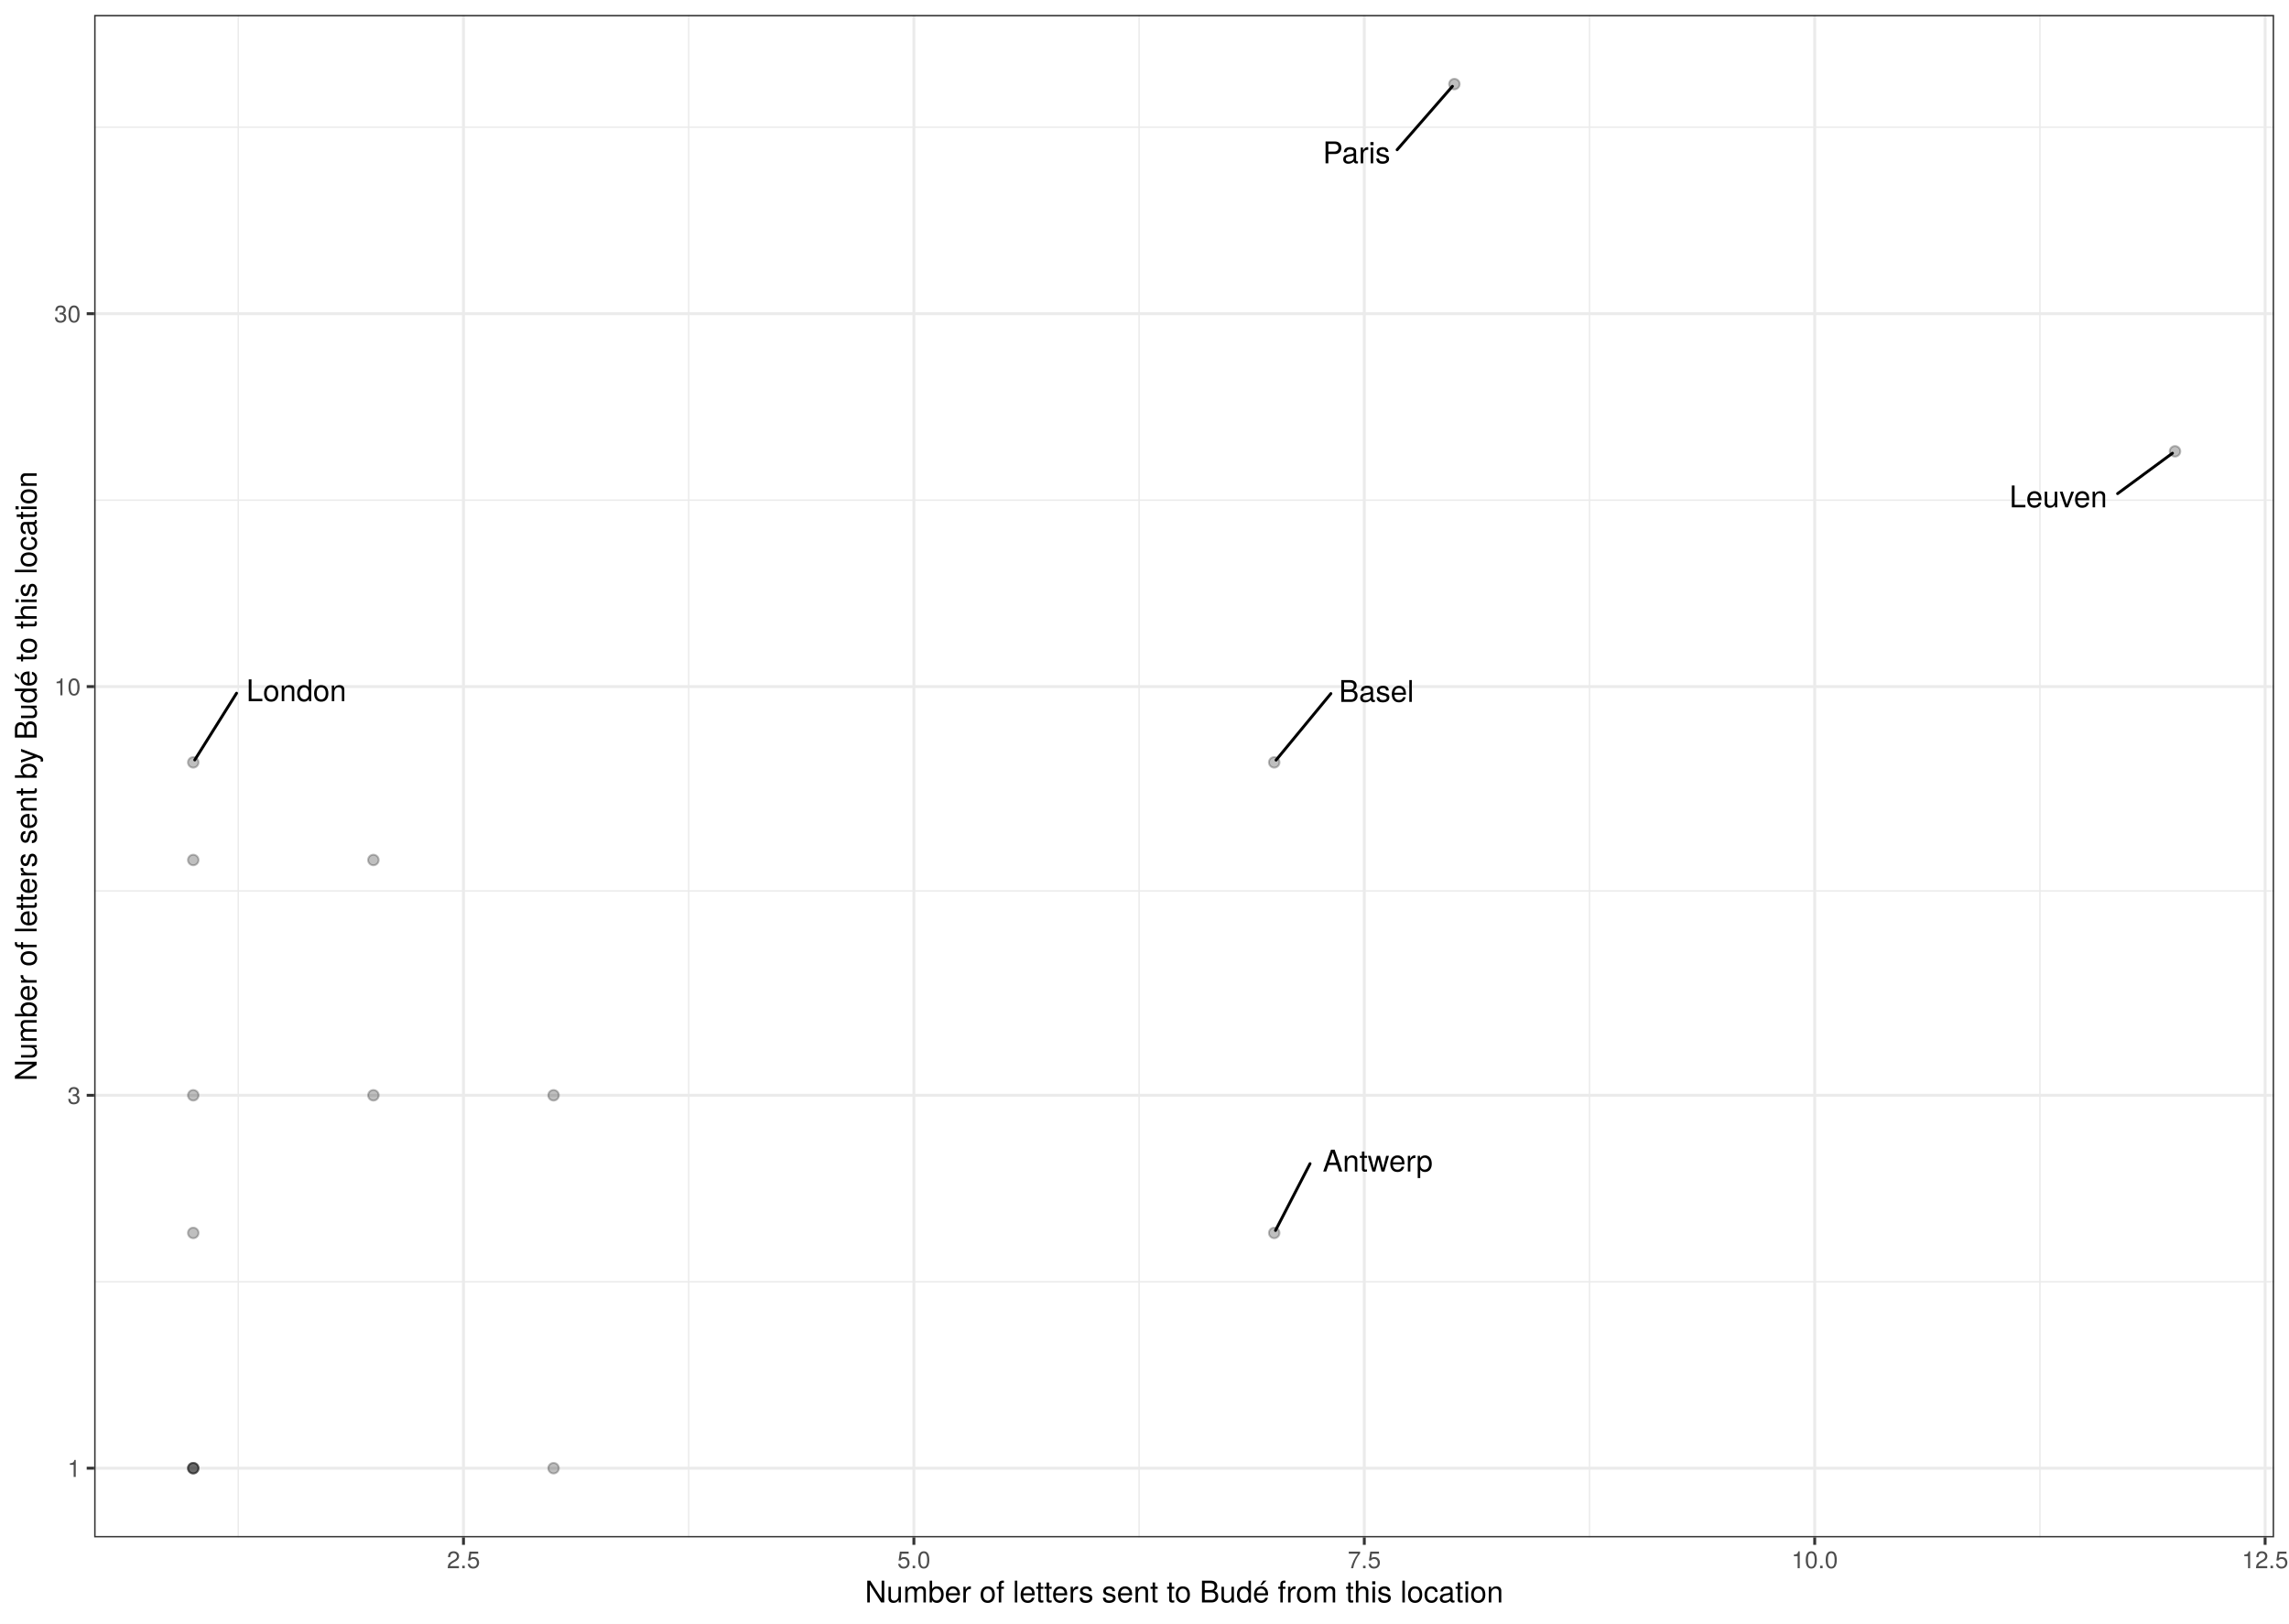
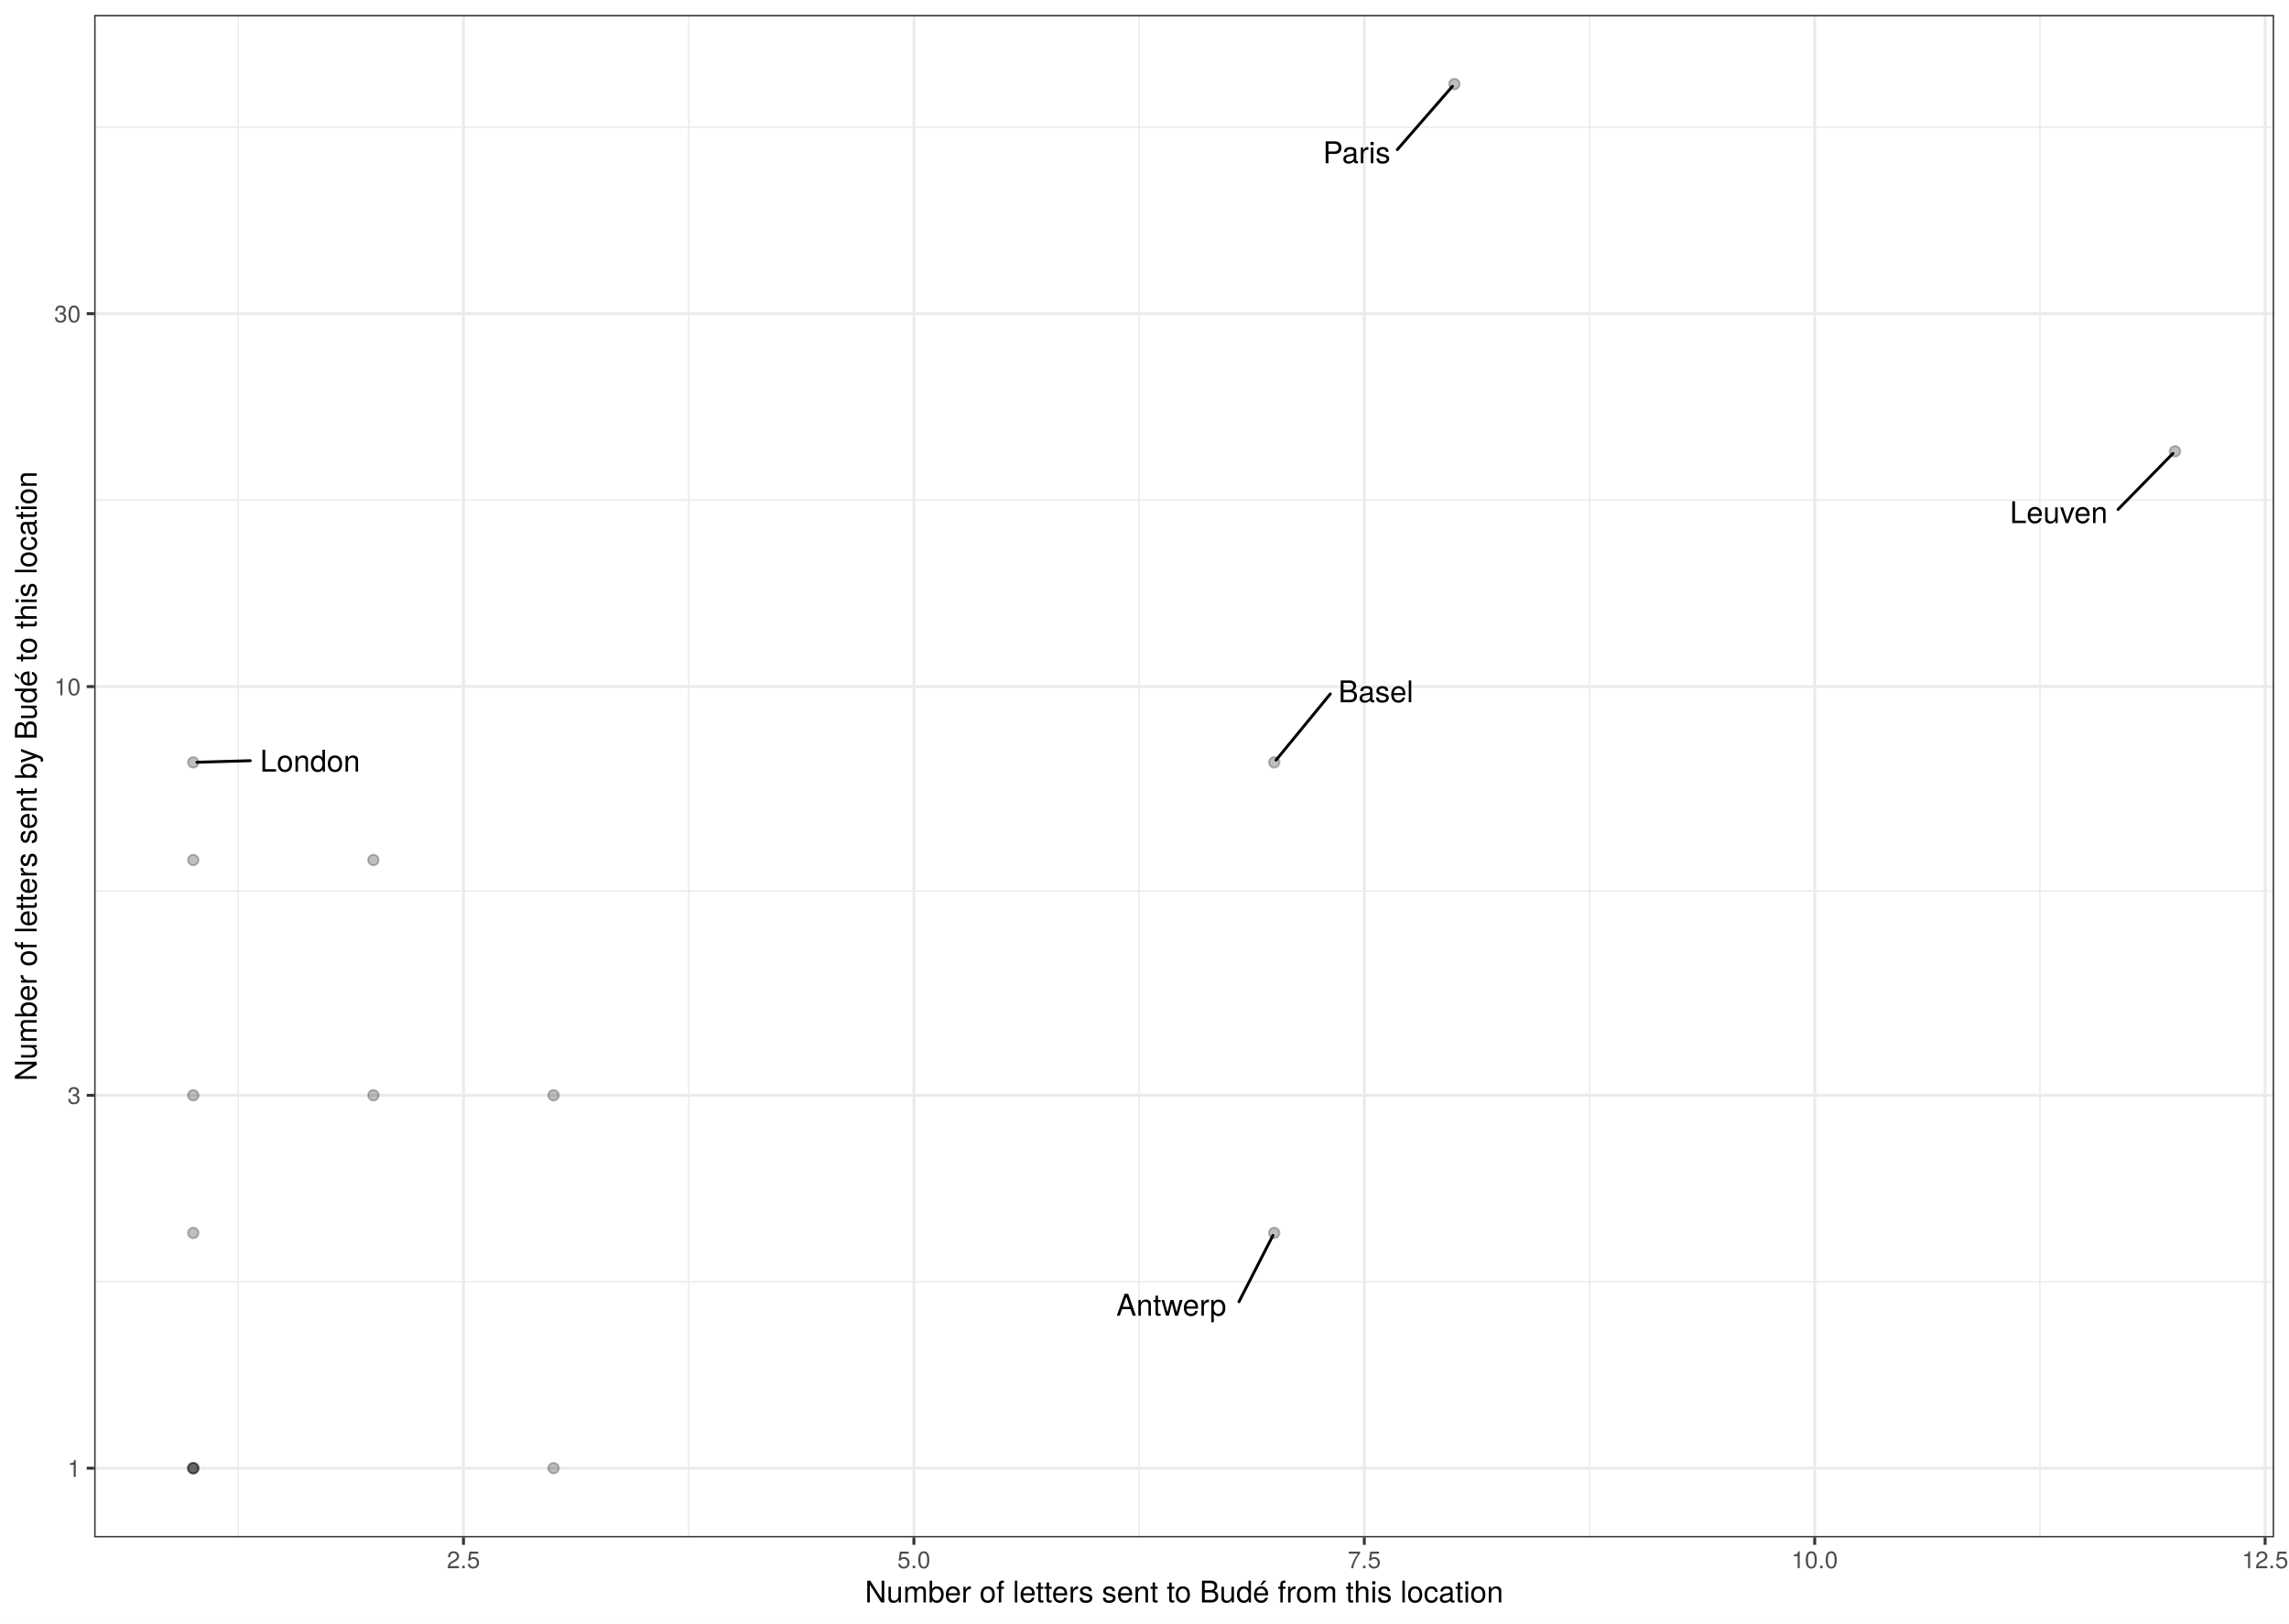
<svg xmlns="http://www.w3.org/2000/svg" class="svglite" width="842.40pt" height="597.60pt" viewBox="0 0 842.40 597.60">
  <defs>
    <style type="text/css">
    .svglite line, .svglite polyline, .svglite polygon, .svglite path, .svglite rect, .svglite circle {
      fill: none;
      stroke: #000000;
      stroke-linecap: round;
      stroke-linejoin: round;
      stroke-miterlimit: 10.00;
    }
    .svglite text {
      white-space: pre;
    }
  </style>
  </defs>
  <rect width="100%" height="100%" style="stroke: none; fill: #FFFFFF;" />
  <defs>
    <clipPath id="cpMC4wMHw4NDIuNDB8MC4wMHw1OTcuNjA=">
      <rect x="0.00" y="0.00" width="842.40" height="597.60" />
    </clipPath>
  </defs>
  <g clip-path="url(#cpMC4wMHw4NDIuNDB8MC4wMHw1OTcuNjA=)">
    <rect x="0" y="-0" width="842.40" height="597.60" style="stroke-width: 1.07; stroke: #FFFFFF; fill: #FFFFFF;" />
  </g>
  <defs>
    <clipPath id="cpMzQuNjV8ODM2LjkyfDUuNDh8NTY1Ljg5">
      <rect x="34.65" y="5.48" width="802.27" height="560.42" />
    </clipPath>
  </defs>
  <g clip-path="url(#cpMzQuNjV8ODM2LjkyfDUuNDh8NTY1Ljg5)">
    <rect x="34.65" y="5.48" width="802.27" height="560.42" style="stroke-width: 1.07; stroke: none; fill: #FFFFFF;" />
    <polyline points="34.65,471.79 836.92,471.79 " style="stroke-width: 0.53; stroke: #EBEBEB; stroke-linecap: butt;" />
    <polyline points="34.65,327.94 836.92,327.94 " style="stroke-width: 0.53; stroke: #EBEBEB; stroke-linecap: butt;" />
    <polyline points="34.65,184.09 836.92,184.09 " style="stroke-width: 0.53; stroke: #EBEBEB; stroke-linecap: butt;" />
    <polyline points="34.65,46.83 836.92,46.83 " style="stroke-width: 0.53; stroke: #EBEBEB; stroke-linecap: butt;" />
    <polyline points="87.69,565.89 87.69,5.48 " style="stroke-width: 0.53; stroke: #EBEBEB; stroke-linecap: butt;" />
    <polyline points="253.45,565.89 253.45,5.48 " style="stroke-width: 0.53; stroke: #EBEBEB; stroke-linecap: butt;" />
    <polyline points="419.21,565.89 419.21,5.48 " style="stroke-width: 0.53; stroke: #EBEBEB; stroke-linecap: butt;" />
    <polyline points="584.97,565.89 584.97,5.48 " style="stroke-width: 0.53; stroke: #EBEBEB; stroke-linecap: butt;" />
    <polyline points="750.73,565.89 750.73,5.48 " style="stroke-width: 0.53; stroke: #EBEBEB; stroke-linecap: butt;" />
    <polyline points="34.65,540.42 836.92,540.42 " style="stroke-width: 1.07; stroke: #EBEBEB; stroke-linecap: butt;" />
    <polyline points="34.65,403.16 836.92,403.16 " style="stroke-width: 1.07; stroke: #EBEBEB; stroke-linecap: butt;" />
    <polyline points="34.65,252.72 836.92,252.72 " style="stroke-width: 1.07; stroke: #EBEBEB; stroke-linecap: butt;" />
    <polyline points="34.65,115.46 836.92,115.46 " style="stroke-width: 1.07; stroke: #EBEBEB; stroke-linecap: butt;" />
    <polyline points="170.57,565.89 170.57,5.48 " style="stroke-width: 1.07; stroke: #EBEBEB; stroke-linecap: butt;" />
    <polyline points="336.33,565.89 336.33,5.48 " style="stroke-width: 1.07; stroke: #EBEBEB; stroke-linecap: butt;" />
    <polyline points="502.09,565.89 502.09,5.48 " style="stroke-width: 1.07; stroke: #EBEBEB; stroke-linecap: butt;" />
    <polyline points="667.85,565.89 667.85,5.48 " style="stroke-width: 1.07; stroke: #EBEBEB; stroke-linecap: butt;" />
    <polyline points="833.61,565.89 833.61,5.48 " style="stroke-width: 1.07; stroke: #EBEBEB; stroke-linecap: butt;" />
    <circle cx="468.94" cy="453.82" r="1.95" style="stroke-width: 0.71; stroke: #000000; stroke-opacity: 0.25; fill: #000000; fill-opacity: 0.25;" />
    <circle cx="71.12" cy="540.42" r="1.95" style="stroke-width: 0.71; stroke: #000000; stroke-opacity: 0.25; fill: #000000; fill-opacity: 0.25;" />
    <circle cx="468.94" cy="280.61" r="1.95" style="stroke-width: 0.71; stroke: #000000; stroke-opacity: 0.25; fill: #000000; fill-opacity: 0.25;" />
    <circle cx="71.12" cy="403.16" r="1.95" style="stroke-width: 0.71; stroke: #000000; stroke-opacity: 0.25; fill: #000000; fill-opacity: 0.25;" />
    <circle cx="71.12" cy="316.55" r="1.95" style="stroke-width: 0.71; stroke: #000000; stroke-opacity: 0.25; fill: #000000; fill-opacity: 0.25;" />
    <circle cx="71.12" cy="540.42" r="1.95" style="stroke-width: 0.71; stroke: #000000; stroke-opacity: 0.25; fill: #000000; fill-opacity: 0.25;" />
    <circle cx="800.45" cy="166.12" r="1.95" style="stroke-width: 0.71; stroke: #000000; stroke-opacity: 0.25; fill: #000000; fill-opacity: 0.25;" />
    <circle cx="71.12" cy="280.61" r="1.95" style="stroke-width: 0.71; stroke: #000000; stroke-opacity: 0.25; fill: #000000; fill-opacity: 0.25;" />
    <circle cx="71.12" cy="540.42" r="1.95" style="stroke-width: 0.71; stroke: #000000; stroke-opacity: 0.25; fill: #000000; fill-opacity: 0.25;" />
    <circle cx="71.12" cy="453.82" r="1.95" style="stroke-width: 0.71; stroke: #000000; stroke-opacity: 0.25; fill: #000000; fill-opacity: 0.25;" />
    <circle cx="203.72" cy="403.16" r="1.95" style="stroke-width: 0.71; stroke: #000000; stroke-opacity: 0.25; fill: #000000; fill-opacity: 0.25;" />
    <circle cx="535.24" cy="30.95" r="1.95" style="stroke-width: 0.71; stroke: #000000; stroke-opacity: 0.25; fill: #000000; fill-opacity: 0.25;" />
    <circle cx="137.42" cy="316.55" r="1.95" style="stroke-width: 0.71; stroke: #000000; stroke-opacity: 0.25; fill: #000000; fill-opacity: 0.25;" />
    <circle cx="203.72" cy="540.42" r="1.95" style="stroke-width: 0.71; stroke: #000000; stroke-opacity: 0.25; fill: #000000; fill-opacity: 0.25;" />
    <circle cx="137.42" cy="403.16" r="1.95" style="stroke-width: 0.71; stroke: #000000; stroke-opacity: 0.25; fill: #000000; fill-opacity: 0.25;" />
-     <line x1="482.12" y1="428.33" x2="469.41" y2="452.91" style="stroke-width: 1.07;" />
-     <line x1="489.79" y1="255.30" x2="469.62" y2="279.77" style="stroke-width: 1.07;" />
-     <line x1="779.32" y1="181.69" x2="799.51" y2="166.82" style="stroke-width: 1.07;" />
-     <line x1="87.06" y1="255.16" x2="71.67" y2="279.72" style="stroke-width: 1.07;" />
-     <line x1="514.17" y1="55.12" x2="534.52" y2="31.77" style="stroke-width: 1.07;" />
-     <text x="507.03" y="431.23" text-anchor="middle" style="font-size: 11.04px; font-family: &quot;TeX Gyre Heros&quot;;" textLength="46.21px" lengthAdjust="spacingAndGlyphs">Antwerp</text>
-     <text x="506.55" y="258.36" text-anchor="middle" style="font-size: 11.04px; font-family: &quot;TeX Gyre Heros&quot;;" textLength="29.93px" lengthAdjust="spacingAndGlyphs">Basel</text>
-     <text x="757.50" y="186.74" text-anchor="middle" style="font-size: 11.04px; font-family: &quot;TeX Gyre Heros&quot;;" textLength="40.05px" lengthAdjust="spacingAndGlyphs">Leuven</text>
-     <text x="109.07" y="258.12" text-anchor="middle" style="font-size: 11.04px; font-family: &quot;TeX Gyre Heros&quot;;" textLength="40.43px" lengthAdjust="spacingAndGlyphs">London</text>
-     <text x="499.24" y="60.11" text-anchor="middle" style="font-size: 11.04px; font-family: &quot;TeX Gyre Heros&quot;;" textLength="26.27px" lengthAdjust="spacingAndGlyphs">Paris</text>
+     <line x1="455.97" y1="479.14" x2="468.47" y2="454.72" style="stroke-width: 1.07;" />
+     <line x1="489.58" y1="255.43" x2="469.62" y2="279.77" style="stroke-width: 1.07;" />
+     <line x1="779.48" y1="187.51" x2="799.68" y2="166.91" style="stroke-width: 1.07;" />
+     <line x1="92.10" y1="280.00" x2="72.49" y2="280.57" style="stroke-width: 1.07;" />
+     <line x1="514.23" y1="55.08" x2="534.52" y2="31.77" style="stroke-width: 1.07;" />
+     <text x="431.06" y="484.29" text-anchor="middle" style="font-size: 11.04px; font-family: &quot;TeX Gyre Heros&quot;;" textLength="46.21px" lengthAdjust="spacingAndGlyphs">Antwerp</text>
+     <text x="506.34" y="258.49" text-anchor="middle" style="font-size: 11.04px; font-family: &quot;TeX Gyre Heros&quot;;" textLength="29.93px" lengthAdjust="spacingAndGlyphs">Basel</text>
+     <text x="757.66" y="192.54" text-anchor="middle" style="font-size: 11.04px; font-family: &quot;TeX Gyre Heros&quot;;" textLength="40.05px" lengthAdjust="spacingAndGlyphs">Leuven</text>
+     <text x="114.12" y="284.02" text-anchor="middle" style="font-size: 11.04px; font-family: &quot;TeX Gyre Heros&quot;;" textLength="40.43px" lengthAdjust="spacingAndGlyphs">London</text>
+     <text x="499.29" y="60.07" text-anchor="middle" style="font-size: 11.04px; font-family: &quot;TeX Gyre Heros&quot;;" textLength="26.27px" lengthAdjust="spacingAndGlyphs">Paris</text>
    <rect x="34.65" y="5.48" width="802.27" height="560.42" style="stroke-width: 1.07; stroke: #333333;" />
  </g>
  <g clip-path="url(#cpMC4wMHw4NDIuNDB8MC4wMHw1OTcuNjA=)">
    <text x="29.72" y="543.63" text-anchor="end" style="font-size: 8.80px;fill: #4D4D4D; font-family: &quot;TeX Gyre Heros&quot;;" textLength="5.59px" lengthAdjust="spacingAndGlyphs">1</text>
    <text x="29.72" y="406.36" text-anchor="end" style="font-size: 8.80px;fill: #4D4D4D; font-family: &quot;TeX Gyre Heros&quot;;" textLength="5.59px" lengthAdjust="spacingAndGlyphs">3</text>
    <text x="29.72" y="255.93" text-anchor="end" style="font-size: 8.80px;fill: #4D4D4D; font-family: &quot;TeX Gyre Heros&quot;;" textLength="11.19px" lengthAdjust="spacingAndGlyphs">10</text>
    <text x="29.72" y="118.67" text-anchor="end" style="font-size: 8.80px;fill: #4D4D4D; font-family: &quot;TeX Gyre Heros&quot;;" textLength="11.19px" lengthAdjust="spacingAndGlyphs">30</text>
    <polyline points="31.91,540.42 34.65,540.42 " style="stroke-width: 1.07; stroke: #333333; stroke-linecap: butt;" />
    <polyline points="31.91,403.16 34.65,403.16 " style="stroke-width: 1.07; stroke: #333333; stroke-linecap: butt;" />
    <polyline points="31.91,252.72 34.65,252.72 " style="stroke-width: 1.07; stroke: #333333; stroke-linecap: butt;" />
    <polyline points="31.91,115.46 34.65,115.46 " style="stroke-width: 1.07; stroke: #333333; stroke-linecap: butt;" />
    <polyline points="170.57,568.63 170.57,565.89 " style="stroke-width: 1.07; stroke: #333333; stroke-linecap: butt;" />
    <polyline points="336.33,568.63 336.33,565.89 " style="stroke-width: 1.07; stroke: #333333; stroke-linecap: butt;" />
    <polyline points="502.09,568.63 502.09,565.89 " style="stroke-width: 1.07; stroke: #333333; stroke-linecap: butt;" />
    <polyline points="667.85,568.63 667.85,565.89 " style="stroke-width: 1.07; stroke: #333333; stroke-linecap: butt;" />
    <polyline points="833.61,568.63 833.61,565.89 " style="stroke-width: 1.07; stroke: #333333; stroke-linecap: butt;" />
    <text x="170.57" y="577.24" text-anchor="middle" style="font-size: 8.80px;fill: #4D4D4D; font-family: &quot;TeX Gyre Heros&quot;;" textLength="13.98px" lengthAdjust="spacingAndGlyphs">2.5</text>
    <text x="336.33" y="577.24" text-anchor="middle" style="font-size: 8.80px;fill: #4D4D4D; font-family: &quot;TeX Gyre Heros&quot;;" textLength="13.98px" lengthAdjust="spacingAndGlyphs">5.0</text>
    <text x="502.09" y="577.24" text-anchor="middle" style="font-size: 8.80px;fill: #4D4D4D; font-family: &quot;TeX Gyre Heros&quot;;" textLength="13.98px" lengthAdjust="spacingAndGlyphs">7.5</text>
    <text x="667.85" y="577.24" text-anchor="middle" style="font-size: 8.80px;fill: #4D4D4D; font-family: &quot;TeX Gyre Heros&quot;;" textLength="19.58px" lengthAdjust="spacingAndGlyphs">10.0</text>
    <text x="833.61" y="577.24" text-anchor="middle" style="font-size: 8.80px;fill: #4D4D4D; font-family: &quot;TeX Gyre Heros&quot;;" textLength="19.58px" lengthAdjust="spacingAndGlyphs">12.5</text>
    <text x="435.79" y="589.83" text-anchor="middle" style="font-size: 11.00px; font-family: &quot;TeX Gyre Heros&quot;;" textLength="270.68px" lengthAdjust="spacingAndGlyphs">Number of letters sent to Budé from this location</text>
    <text transform="translate(13.50,285.69) rotate(-90)" text-anchor="middle" style="font-size: 11.00px; font-family: &quot;TeX Gyre Heros&quot;;" textLength="258.57px" lengthAdjust="spacingAndGlyphs">Number of letters sent by Budé to this location</text>
  </g>
</svg>
